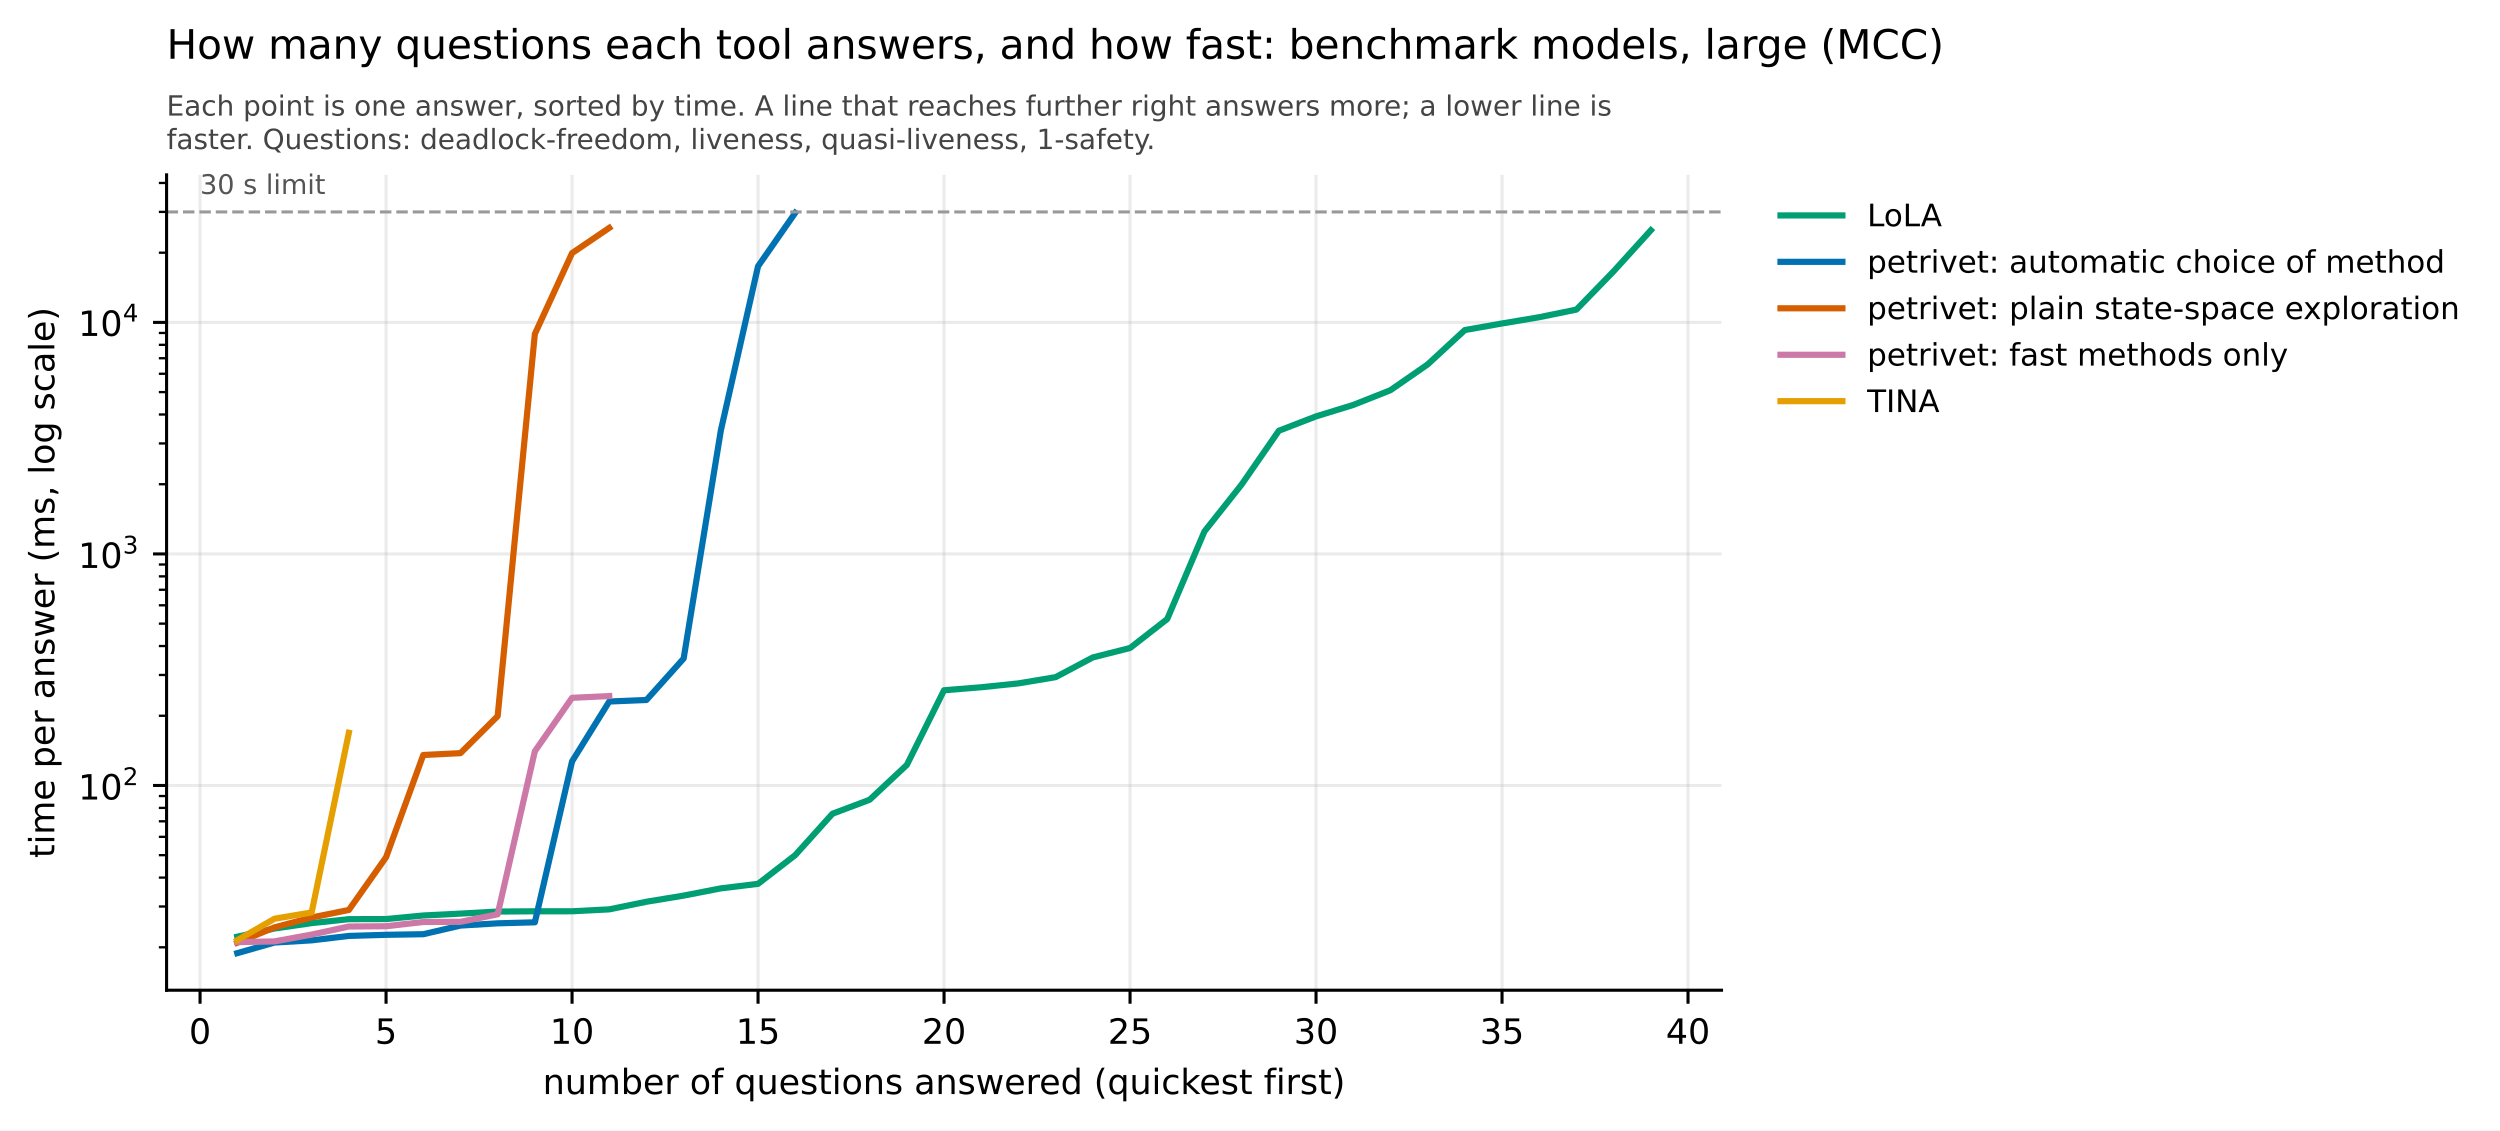
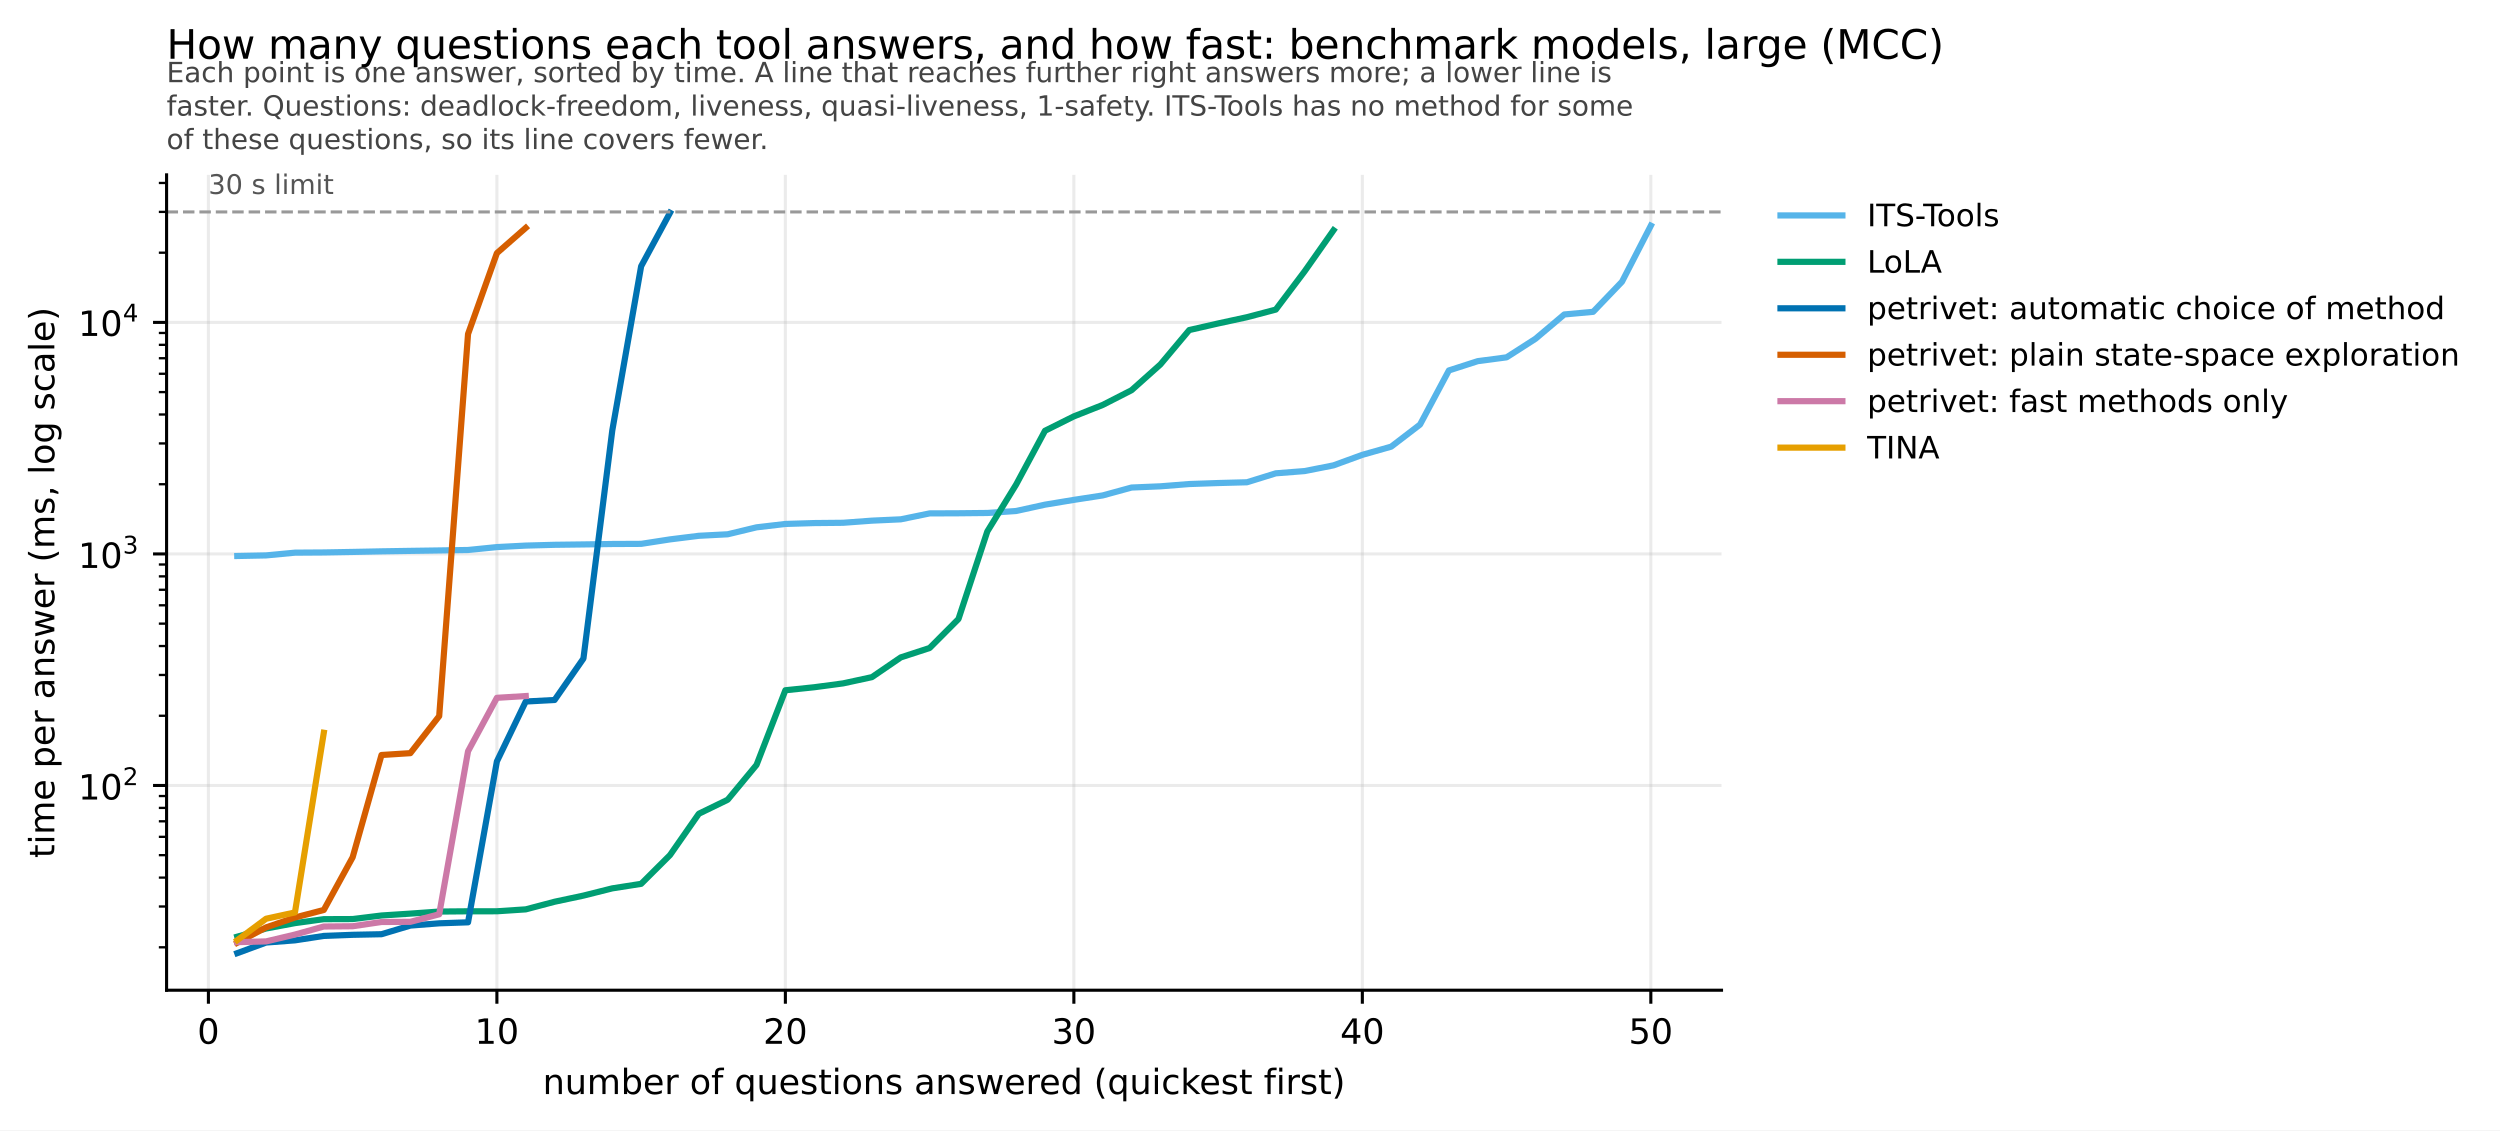
<svg xmlns="http://www.w3.org/2000/svg" xmlns:xlink="http://www.w3.org/1999/xlink" width="645.947pt" height="292.051pt" viewBox="0 0 645.947 292.051" version="1.1">
  <defs>
    <style type="text/css">*{stroke-linejoin: round; stroke-linecap: butt}</style>
  </defs>
  <g id="figure_1">
    <g id="patch_1">
      <path d="M 0 292.051  L 645.947 292.051  L 645.947 0  L 0 0  z " style="fill: #ffffff" />
    </g>
    <g id="axes_1">
      <g id="patch_2">
        <path d="M 43.041 255.85  L 444.801 255.85  L 444.801 45.178  L 43.041 45.178  z " style="fill: #ffffff" />
      </g>
      <g id="matplotlib.axis_1">
        <g id="xtick_1">
          <g id="line2d_1">
-             <path d="M 51.691 255.85  L 51.691 45.178  " clip-path="url(#p87f5ddfbbd)" style="fill: none; stroke: #b0b0b0; stroke-opacity: 0.25; stroke-width: 0.8; stroke-linecap: square" />
+             <path d="M 53.849 255.85  L 53.849 45.178  " clip-path="url(#p87f5ddfbbd)" style="fill: none; stroke: #b0b0b0; stroke-opacity: 0.25; stroke-width: 0.8; stroke-linecap: square" />
          </g>
          <g id="line2d_2">
            <defs>
              <path id="ma35104eba8" d="M 0 0  L 0 3.5  " style="stroke: #000000; stroke-width: 0.8" />
            </defs>
            <g>
-               <use xlink:href="#ma35104eba8" x="51.691" y="255.85" style="stroke: #000000; stroke-width: 0.8" />
+               <use xlink:href="#ma35104eba8" x="53.849" y="255.85" style="stroke: #000000; stroke-width: 0.8" />
            </g>
          </g>
          <g id="text_1">
-             <text style="font-size: 9px; font-family: 'DejaVu Sans', 'Bitstream Vera Sans', 'Computer Modern Sans Serif', 'Lucida Grande', 'Verdana', 'Geneva', 'Lucid', 'Arial', 'Helvetica', 'Avant Garde', sans-serif; text-anchor: middle" x="51.691" y="269.688" transform="rotate(-0 51.69104 269.6882)">0</text>
+             <text style="font-size: 9px; font-family: 'DejaVu Sans', 'Bitstream Vera Sans', 'Computer Modern Sans Serif', 'Lucida Grande', 'Verdana', 'Geneva', 'Lucid', 'Arial', 'Helvetica', 'Avant Garde', sans-serif; text-anchor: middle" x="53.849" y="269.688" transform="rotate(-0 53.84872 269.6882)">0</text>
          </g>
        </g>
        <g id="xtick_2">
          <g id="line2d_3">
-             <path d="M 99.748 255.85  L 99.748 45.178  " clip-path="url(#p87f5ddfbbd)" style="fill: none; stroke: #b0b0b0; stroke-opacity: 0.25; stroke-width: 0.8; stroke-linecap: square" />
+             <path d="M 128.387 255.85  L 128.387 45.178  " clip-path="url(#p87f5ddfbbd)" style="fill: none; stroke: #b0b0b0; stroke-opacity: 0.25; stroke-width: 0.8; stroke-linecap: square" />
          </g>
          <g id="line2d_4">
            <g>
-               <use xlink:href="#ma35104eba8" x="99.748" y="255.85" style="stroke: #000000; stroke-width: 0.8" />
+               <use xlink:href="#ma35104eba8" x="128.387" y="255.85" style="stroke: #000000; stroke-width: 0.8" />
            </g>
          </g>
          <g id="text_2">
-             <text style="font-size: 9px; font-family: 'DejaVu Sans', 'Bitstream Vera Sans', 'Computer Modern Sans Serif', 'Lucida Grande', 'Verdana', 'Geneva', 'Lucid', 'Arial', 'Helvetica', 'Avant Garde', sans-serif; text-anchor: middle" x="99.748" y="269.688" transform="rotate(-0 99.74845 269.6882)">5</text>
+             <text style="font-size: 9px; font-family: 'DejaVu Sans', 'Bitstream Vera Sans', 'Computer Modern Sans Serif', 'Lucida Grande', 'Verdana', 'Geneva', 'Lucid', 'Arial', 'Helvetica', 'Avant Garde', sans-serif; text-anchor: middle" x="128.387" y="269.688" transform="rotate(-0 128.3868 269.6882)">10</text>
          </g>
        </g>
        <g id="xtick_3">
          <g id="line2d_5">
-             <path d="M 147.806 255.85  L 147.806 45.178  " clip-path="url(#p87f5ddfbbd)" style="fill: none; stroke: #b0b0b0; stroke-opacity: 0.25; stroke-width: 0.8; stroke-linecap: square" />
+             <path d="M 202.925 255.85  L 202.925 45.178  " clip-path="url(#p87f5ddfbbd)" style="fill: none; stroke: #b0b0b0; stroke-opacity: 0.25; stroke-width: 0.8; stroke-linecap: square" />
          </g>
          <g id="line2d_6">
            <g>
-               <use xlink:href="#ma35104eba8" x="147.806" y="255.85" style="stroke: #000000; stroke-width: 0.8" />
+               <use xlink:href="#ma35104eba8" x="202.925" y="255.85" style="stroke: #000000; stroke-width: 0.8" />
            </g>
          </g>
          <g id="text_3">
-             <text style="font-size: 9px; font-family: 'DejaVu Sans', 'Bitstream Vera Sans', 'Computer Modern Sans Serif', 'Lucida Grande', 'Verdana', 'Geneva', 'Lucid', 'Arial', 'Helvetica', 'Avant Garde', sans-serif; text-anchor: middle" x="147.806" y="269.688" transform="rotate(-0 147.8059 269.6882)">10</text>
+             <text style="font-size: 9px; font-family: 'DejaVu Sans', 'Bitstream Vera Sans', 'Computer Modern Sans Serif', 'Lucida Grande', 'Verdana', 'Geneva', 'Lucid', 'Arial', 'Helvetica', 'Avant Garde', sans-serif; text-anchor: middle" x="202.925" y="269.688" transform="rotate(-0 202.9248 269.6882)">20</text>
          </g>
        </g>
        <g id="xtick_4">
          <g id="line2d_7">
-             <path d="M 195.863 255.85  L 195.863 45.178  " clip-path="url(#p87f5ddfbbd)" style="fill: none; stroke: #b0b0b0; stroke-opacity: 0.25; stroke-width: 0.8; stroke-linecap: square" />
+             <path d="M 277.463 255.85  L 277.463 45.178  " clip-path="url(#p87f5ddfbbd)" style="fill: none; stroke: #b0b0b0; stroke-opacity: 0.25; stroke-width: 0.8; stroke-linecap: square" />
          </g>
          <g id="line2d_8">
            <g>
-               <use xlink:href="#ma35104eba8" x="195.863" y="255.85" style="stroke: #000000; stroke-width: 0.8" />
+               <use xlink:href="#ma35104eba8" x="277.463" y="255.85" style="stroke: #000000; stroke-width: 0.8" />
            </g>
          </g>
          <g id="text_4">
-             <text style="font-size: 9px; font-family: 'DejaVu Sans', 'Bitstream Vera Sans', 'Computer Modern Sans Serif', 'Lucida Grande', 'Verdana', 'Geneva', 'Lucid', 'Arial', 'Helvetica', 'Avant Garde', sans-serif; text-anchor: middle" x="195.863" y="269.688" transform="rotate(-0 195.8633 269.6882)">15</text>
+             <text style="font-size: 9px; font-family: 'DejaVu Sans', 'Bitstream Vera Sans', 'Computer Modern Sans Serif', 'Lucida Grande', 'Verdana', 'Geneva', 'Lucid', 'Arial', 'Helvetica', 'Avant Garde', sans-serif; text-anchor: middle" x="277.463" y="269.688" transform="rotate(-0 277.4628 269.6882)">30</text>
          </g>
        </g>
        <g id="xtick_5">
          <g id="line2d_9">
-             <path d="M 243.921 255.85  L 243.921 45.178  " clip-path="url(#p87f5ddfbbd)" style="fill: none; stroke: #b0b0b0; stroke-opacity: 0.25; stroke-width: 0.8; stroke-linecap: square" />
+             <path d="M 352.001 255.85  L 352.001 45.178  " clip-path="url(#p87f5ddfbbd)" style="fill: none; stroke: #b0b0b0; stroke-opacity: 0.25; stroke-width: 0.8; stroke-linecap: square" />
          </g>
          <g id="line2d_10">
            <g>
-               <use xlink:href="#ma35104eba8" x="243.921" y="255.85" style="stroke: #000000; stroke-width: 0.8" />
+               <use xlink:href="#ma35104eba8" x="352.001" y="255.85" style="stroke: #000000; stroke-width: 0.8" />
            </g>
          </g>
          <g id="text_5">
-             <text style="font-size: 9px; font-family: 'DejaVu Sans', 'Bitstream Vera Sans', 'Computer Modern Sans Serif', 'Lucida Grande', 'Verdana', 'Geneva', 'Lucid', 'Arial', 'Helvetica', 'Avant Garde', sans-serif; text-anchor: middle" x="243.921" y="269.688" transform="rotate(-0 243.9207 269.6882)">20</text>
+             <text style="font-size: 9px; font-family: 'DejaVu Sans', 'Bitstream Vera Sans', 'Computer Modern Sans Serif', 'Lucida Grande', 'Verdana', 'Geneva', 'Lucid', 'Arial', 'Helvetica', 'Avant Garde', sans-serif; text-anchor: middle" x="352.001" y="269.688" transform="rotate(-0 352.0009 269.6882)">40</text>
          </g>
        </g>
        <g id="xtick_6">
          <g id="line2d_11">
-             <path d="M 291.978 255.85  L 291.978 45.178  " clip-path="url(#p87f5ddfbbd)" style="fill: none; stroke: #b0b0b0; stroke-opacity: 0.25; stroke-width: 0.8; stroke-linecap: square" />
+             <path d="M 426.539 255.85  L 426.539 45.178  " clip-path="url(#p87f5ddfbbd)" style="fill: none; stroke: #b0b0b0; stroke-opacity: 0.25; stroke-width: 0.8; stroke-linecap: square" />
          </g>
          <g id="line2d_12">
            <g>
-               <use xlink:href="#ma35104eba8" x="291.978" y="255.85" style="stroke: #000000; stroke-width: 0.8" />
+               <use xlink:href="#ma35104eba8" x="426.539" y="255.85" style="stroke: #000000; stroke-width: 0.8" />
            </g>
          </g>
          <g id="text_6">
-             <text style="font-size: 9px; font-family: 'DejaVu Sans', 'Bitstream Vera Sans', 'Computer Modern Sans Serif', 'Lucida Grande', 'Verdana', 'Geneva', 'Lucid', 'Arial', 'Helvetica', 'Avant Garde', sans-serif; text-anchor: middle" x="291.978" y="269.688" transform="rotate(-0 291.9781 269.6882)">25</text>
-           </g>
-         </g>
-         <g id="xtick_7">
-           <g id="line2d_13">
-             <path d="M 340.036 255.85  L 340.036 45.178  " clip-path="url(#p87f5ddfbbd)" style="fill: none; stroke: #b0b0b0; stroke-opacity: 0.25; stroke-width: 0.8; stroke-linecap: square" />
-           </g>
-           <g id="line2d_14">
-             <g>
-               <use xlink:href="#ma35104eba8" x="340.036" y="255.85" style="stroke: #000000; stroke-width: 0.8" />
-             </g>
-           </g>
-           <g id="text_7">
-             <text style="font-size: 9px; font-family: 'DejaVu Sans', 'Bitstream Vera Sans', 'Computer Modern Sans Serif', 'Lucida Grande', 'Verdana', 'Geneva', 'Lucid', 'Arial', 'Helvetica', 'Avant Garde', sans-serif; text-anchor: middle" x="340.036" y="269.688" transform="rotate(-0 340.0355 269.6882)">30</text>
-           </g>
-         </g>
-         <g id="xtick_8">
-           <g id="line2d_15">
-             <path d="M 388.093 255.85  L 388.093 45.178  " clip-path="url(#p87f5ddfbbd)" style="fill: none; stroke: #b0b0b0; stroke-opacity: 0.25; stroke-width: 0.8; stroke-linecap: square" />
-           </g>
-           <g id="line2d_16">
-             <g>
-               <use xlink:href="#ma35104eba8" x="388.093" y="255.85" style="stroke: #000000; stroke-width: 0.8" />
-             </g>
-           </g>
-           <g id="text_8">
-             <text style="font-size: 9px; font-family: 'DejaVu Sans', 'Bitstream Vera Sans', 'Computer Modern Sans Serif', 'Lucida Grande', 'Verdana', 'Geneva', 'Lucid', 'Arial', 'Helvetica', 'Avant Garde', sans-serif; text-anchor: middle" x="388.093" y="269.688" transform="rotate(-0 388.093 269.6882)">35</text>
-           </g>
-         </g>
-         <g id="xtick_9">
-           <g id="line2d_17">
-             <path d="M 436.15 255.85  L 436.15 45.178  " clip-path="url(#p87f5ddfbbd)" style="fill: none; stroke: #b0b0b0; stroke-opacity: 0.25; stroke-width: 0.8; stroke-linecap: square" />
-           </g>
-           <g id="line2d_18">
-             <g>
-               <use xlink:href="#ma35104eba8" x="436.15" y="255.85" style="stroke: #000000; stroke-width: 0.8" />
-             </g>
-           </g>
-           <g id="text_9">
-             <text style="font-size: 9px; font-family: 'DejaVu Sans', 'Bitstream Vera Sans', 'Computer Modern Sans Serif', 'Lucida Grande', 'Verdana', 'Geneva', 'Lucid', 'Arial', 'Helvetica', 'Avant Garde', sans-serif; text-anchor: middle" x="436.15" y="269.688" transform="rotate(-0 436.1504 269.6882)">40</text>
-           </g>
-         </g>
-         <g id="text_10">
+             <text style="font-size: 9px; font-family: 'DejaVu Sans', 'Bitstream Vera Sans', 'Computer Modern Sans Serif', 'Lucida Grande', 'Verdana', 'Geneva', 'Lucid', 'Arial', 'Helvetica', 'Avant Garde', sans-serif; text-anchor: middle" x="426.539" y="269.688" transform="rotate(-0 426.5389 269.6882)">50</text>
+           </g>
+         </g>
+         <g id="text_7">
          <text style="font-size: 9px; font-family: 'DejaVu Sans', 'Bitstream Vera Sans', 'Computer Modern Sans Serif', 'Lucida Grande', 'Verdana', 'Geneva', 'Lucid', 'Arial', 'Helvetica', 'Avant Garde', sans-serif; text-anchor: middle" x="243.921" y="282.689" transform="rotate(-0 243.9207 282.689)">number of questions answered (quickest first)</text>
        </g>
      </g>
      <g id="matplotlib.axis_2">
        <g id="ytick_1">
-           <g id="line2d_19">
+           <g id="line2d_13">
            <path d="M 43.041 202.946  L 444.801 202.946  " clip-path="url(#p87f5ddfbbd)" style="fill: none; stroke: #b0b0b0; stroke-opacity: 0.25; stroke-width: 0.8; stroke-linecap: square" />
          </g>
-           <g id="line2d_20">
+           <g id="line2d_14">
            <defs>
              <path id="m93a46b6993" d="M 0 0  L -3.5 0  " style="stroke: #000000; stroke-width: 0.8" />
            </defs>
            <g>
              <use xlink:href="#m93a46b6993" x="43.041" y="202.946" style="stroke: #000000; stroke-width: 0.8" />
            </g>
          </g>
-           <g id="text_11">
+           <g id="text_8">
            <g transform="translate(20.2007 207.1756)">
              <text>
                <tspan x="0" y="-0.602" style="font-size: 9px; font-family: 'DejaVu Sans'">1</tspan>
                <tspan x="5.726" y="-0.602" style="font-size: 9px; font-family: 'DejaVu Sans'">0</tspan>
                <tspan x="11.538" y="-4.319" style="font-size: 6.3px; font-family: 'DejaVu Sans'">2</tspan>
              </text>
            </g>
          </g>
        </g>
        <g id="ytick_2">
-           <g id="line2d_21">
+           <g id="line2d_15">
            <path d="M 43.041 143.122  L 444.801 143.122  " clip-path="url(#p87f5ddfbbd)" style="fill: none; stroke: #b0b0b0; stroke-opacity: 0.25; stroke-width: 0.8; stroke-linecap: square" />
          </g>
-           <g id="line2d_22">
+           <g id="line2d_16">
            <g>
              <use xlink:href="#m93a46b6993" x="43.041" y="143.122" style="stroke: #000000; stroke-width: 0.8" />
            </g>
          </g>
-           <g id="text_12">
+           <g id="text_9">
            <g transform="translate(20.2007 147.3516)">
              <text>
                <tspan x="0" y="-0.602" style="font-size: 9px; font-family: 'DejaVu Sans'">1</tspan>
                <tspan x="5.726" y="-0.602" style="font-size: 9px; font-family: 'DejaVu Sans'">0</tspan>
                <tspan x="11.538" y="-4.319" style="font-size: 6.3px; font-family: 'DejaVu Sans'">3</tspan>
              </text>
            </g>
          </g>
        </g>
        <g id="ytick_3">
-           <g id="line2d_23">
+           <g id="line2d_17">
            <path d="M 43.041 83.298  L 444.801 83.298  " clip-path="url(#p87f5ddfbbd)" style="fill: none; stroke: #b0b0b0; stroke-opacity: 0.25; stroke-width: 0.8; stroke-linecap: square" />
          </g>
-           <g id="line2d_24">
+           <g id="line2d_18">
            <g>
              <use xlink:href="#m93a46b6993" x="43.041" y="83.298" style="stroke: #000000; stroke-width: 0.8" />
            </g>
          </g>
-           <g id="text_13">
+           <g id="text_10">
            <g transform="translate(20.2007 87.48265)">
              <text>
                <tspan x="0" y="-0.689" style="font-size: 9px; font-family: 'DejaVu Sans'">1</tspan>
                <tspan x="5.726" y="-0.689" style="font-size: 9px; font-family: 'DejaVu Sans'">0</tspan>
                <tspan x="11.538" y="-4.406" style="font-size: 6.3px; font-family: 'DejaVu Sans'">4</tspan>
              </text>
            </g>
          </g>
        </g>
        <g id="ytick_4">
-           <g id="line2d_25">
+           <g id="line2d_19">
            <defs>
              <path id="m6f67aa445a" d="M 0 0  L -2 0  " style="stroke: #000000; stroke-width: 0.6" />
            </defs>
            <g>
              <use xlink:href="#m6f67aa445a" x="43.041" y="244.761" style="stroke: #000000; stroke-width: 0.6" />
            </g>
          </g>
        </g>
        <g id="ytick_5">
+           <g id="line2d_20">
+             <g>
+               <use xlink:href="#m6f67aa445a" x="43.041" y="234.226" style="stroke: #000000; stroke-width: 0.6" />
+             </g>
+           </g>
+         </g>
+         <g id="ytick_6">
+           <g id="line2d_21">
+             <g>
+               <use xlink:href="#m6f67aa445a" x="43.041" y="226.752" style="stroke: #000000; stroke-width: 0.6" />
+             </g>
+           </g>
+         </g>
+         <g id="ytick_7">
+           <g id="line2d_22">
+             <g>
+               <use xlink:href="#m6f67aa445a" x="43.041" y="220.954" style="stroke: #000000; stroke-width: 0.6" />
+             </g>
+           </g>
+         </g>
+         <g id="ytick_8">
+           <g id="line2d_23">
+             <g>
+               <use xlink:href="#m6f67aa445a" x="43.041" y="216.217" style="stroke: #000000; stroke-width: 0.6" />
+             </g>
+           </g>
+         </g>
+         <g id="ytick_9">
+           <g id="line2d_24">
+             <g>
+               <use xlink:href="#m6f67aa445a" x="43.041" y="212.212" style="stroke: #000000; stroke-width: 0.6" />
+             </g>
+           </g>
+         </g>
+         <g id="ytick_10">
+           <g id="line2d_25">
+             <g>
+               <use xlink:href="#m6f67aa445a" x="43.041" y="208.743" style="stroke: #000000; stroke-width: 0.6" />
+             </g>
+           </g>
+         </g>
+         <g id="ytick_11">
          <g id="line2d_26">
            <g>
-               <use xlink:href="#m6f67aa445a" x="43.041" y="234.226" style="stroke: #000000; stroke-width: 0.6" />
-             </g>
-           </g>
-         </g>
-         <g id="ytick_6">
+               <use xlink:href="#m6f67aa445a" x="43.041" y="205.683" style="stroke: #000000; stroke-width: 0.6" />
+             </g>
+           </g>
+         </g>
+         <g id="ytick_12">
          <g id="line2d_27">
            <g>
-               <use xlink:href="#m6f67aa445a" x="43.041" y="226.752" style="stroke: #000000; stroke-width: 0.6" />
-             </g>
-           </g>
-         </g>
-         <g id="ytick_7">
+               <use xlink:href="#m6f67aa445a" x="43.041" y="184.937" style="stroke: #000000; stroke-width: 0.6" />
+             </g>
+           </g>
+         </g>
+         <g id="ytick_13">
          <g id="line2d_28">
            <g>
-               <use xlink:href="#m6f67aa445a" x="43.041" y="220.954" style="stroke: #000000; stroke-width: 0.6" />
-             </g>
-           </g>
-         </g>
-         <g id="ytick_8">
+               <use xlink:href="#m6f67aa445a" x="43.041" y="174.402" style="stroke: #000000; stroke-width: 0.6" />
+             </g>
+           </g>
+         </g>
+         <g id="ytick_14">
          <g id="line2d_29">
            <g>
-               <use xlink:href="#m6f67aa445a" x="43.041" y="216.217" style="stroke: #000000; stroke-width: 0.6" />
-             </g>
-           </g>
-         </g>
-         <g id="ytick_9">
+               <use xlink:href="#m6f67aa445a" x="43.041" y="166.928" style="stroke: #000000; stroke-width: 0.6" />
+             </g>
+           </g>
+         </g>
+         <g id="ytick_15">
          <g id="line2d_30">
            <g>
-               <use xlink:href="#m6f67aa445a" x="43.041" y="212.212" style="stroke: #000000; stroke-width: 0.6" />
-             </g>
-           </g>
-         </g>
-         <g id="ytick_10">
+               <use xlink:href="#m6f67aa445a" x="43.041" y="161.13" style="stroke: #000000; stroke-width: 0.6" />
+             </g>
+           </g>
+         </g>
+         <g id="ytick_16">
          <g id="line2d_31">
            <g>
-               <use xlink:href="#m6f67aa445a" x="43.041" y="208.743" style="stroke: #000000; stroke-width: 0.6" />
-             </g>
-           </g>
-         </g>
-         <g id="ytick_11">
+               <use xlink:href="#m6f67aa445a" x="43.041" y="156.394" style="stroke: #000000; stroke-width: 0.6" />
+             </g>
+           </g>
+         </g>
+         <g id="ytick_17">
          <g id="line2d_32">
            <g>
-               <use xlink:href="#m6f67aa445a" x="43.041" y="205.683" style="stroke: #000000; stroke-width: 0.6" />
-             </g>
-           </g>
-         </g>
-         <g id="ytick_12">
+               <use xlink:href="#m6f67aa445a" x="43.041" y="152.388" style="stroke: #000000; stroke-width: 0.6" />
+             </g>
+           </g>
+         </g>
+         <g id="ytick_18">
          <g id="line2d_33">
            <g>
-               <use xlink:href="#m6f67aa445a" x="43.041" y="184.937" style="stroke: #000000; stroke-width: 0.6" />
-             </g>
-           </g>
-         </g>
-         <g id="ytick_13">
+               <use xlink:href="#m6f67aa445a" x="43.041" y="148.919" style="stroke: #000000; stroke-width: 0.6" />
+             </g>
+           </g>
+         </g>
+         <g id="ytick_19">
          <g id="line2d_34">
            <g>
-               <use xlink:href="#m6f67aa445a" x="43.041" y="174.402" style="stroke: #000000; stroke-width: 0.6" />
-             </g>
-           </g>
-         </g>
-         <g id="ytick_14">
+               <use xlink:href="#m6f67aa445a" x="43.041" y="145.859" style="stroke: #000000; stroke-width: 0.6" />
+             </g>
+           </g>
+         </g>
+         <g id="ytick_20">
          <g id="line2d_35">
            <g>
-               <use xlink:href="#m6f67aa445a" x="43.041" y="166.928" style="stroke: #000000; stroke-width: 0.6" />
-             </g>
-           </g>
-         </g>
-         <g id="ytick_15">
+               <use xlink:href="#m6f67aa445a" x="43.041" y="125.113" style="stroke: #000000; stroke-width: 0.6" />
+             </g>
+           </g>
+         </g>
+         <g id="ytick_21">
          <g id="line2d_36">
            <g>
-               <use xlink:href="#m6f67aa445a" x="43.041" y="161.13" style="stroke: #000000; stroke-width: 0.6" />
-             </g>
-           </g>
-         </g>
-         <g id="ytick_16">
+               <use xlink:href="#m6f67aa445a" x="43.041" y="114.578" style="stroke: #000000; stroke-width: 0.6" />
+             </g>
+           </g>
+         </g>
+         <g id="ytick_22">
          <g id="line2d_37">
            <g>
-               <use xlink:href="#m6f67aa445a" x="43.041" y="156.394" style="stroke: #000000; stroke-width: 0.6" />
-             </g>
-           </g>
-         </g>
-         <g id="ytick_17">
+               <use xlink:href="#m6f67aa445a" x="43.041" y="107.104" style="stroke: #000000; stroke-width: 0.6" />
+             </g>
+           </g>
+         </g>
+         <g id="ytick_23">
          <g id="line2d_38">
            <g>
-               <use xlink:href="#m6f67aa445a" x="43.041" y="152.388" style="stroke: #000000; stroke-width: 0.6" />
-             </g>
-           </g>
-         </g>
-         <g id="ytick_18">
+               <use xlink:href="#m6f67aa445a" x="43.041" y="101.306" style="stroke: #000000; stroke-width: 0.6" />
+             </g>
+           </g>
+         </g>
+         <g id="ytick_24">
          <g id="line2d_39">
            <g>
-               <use xlink:href="#m6f67aa445a" x="43.041" y="148.919" style="stroke: #000000; stroke-width: 0.6" />
-             </g>
-           </g>
-         </g>
-         <g id="ytick_19">
+               <use xlink:href="#m6f67aa445a" x="43.041" y="96.57" style="stroke: #000000; stroke-width: 0.6" />
+             </g>
+           </g>
+         </g>
+         <g id="ytick_25">
          <g id="line2d_40">
            <g>
-               <use xlink:href="#m6f67aa445a" x="43.041" y="145.859" style="stroke: #000000; stroke-width: 0.6" />
-             </g>
-           </g>
-         </g>
-         <g id="ytick_20">
+               <use xlink:href="#m6f67aa445a" x="43.041" y="92.565" style="stroke: #000000; stroke-width: 0.6" />
+             </g>
+           </g>
+         </g>
+         <g id="ytick_26">
          <g id="line2d_41">
            <g>
-               <use xlink:href="#m6f67aa445a" x="43.041" y="125.113" style="stroke: #000000; stroke-width: 0.6" />
-             </g>
-           </g>
-         </g>
-         <g id="ytick_21">
+               <use xlink:href="#m6f67aa445a" x="43.041" y="89.095" style="stroke: #000000; stroke-width: 0.6" />
+             </g>
+           </g>
+         </g>
+         <g id="ytick_27">
          <g id="line2d_42">
            <g>
-               <use xlink:href="#m6f67aa445a" x="43.041" y="114.578" style="stroke: #000000; stroke-width: 0.6" />
-             </g>
-           </g>
-         </g>
-         <g id="ytick_22">
+               <use xlink:href="#m6f67aa445a" x="43.041" y="86.035" style="stroke: #000000; stroke-width: 0.6" />
+             </g>
+           </g>
+         </g>
+         <g id="ytick_28">
          <g id="line2d_43">
            <g>
-               <use xlink:href="#m6f67aa445a" x="43.041" y="107.104" style="stroke: #000000; stroke-width: 0.6" />
-             </g>
-           </g>
-         </g>
-         <g id="ytick_23">
+               <use xlink:href="#m6f67aa445a" x="43.041" y="65.289" style="stroke: #000000; stroke-width: 0.6" />
+             </g>
+           </g>
+         </g>
+         <g id="ytick_29">
          <g id="line2d_44">
            <g>
-               <use xlink:href="#m6f67aa445a" x="43.041" y="101.306" style="stroke: #000000; stroke-width: 0.6" />
-             </g>
-           </g>
-         </g>
-         <g id="ytick_24">
+               <use xlink:href="#m6f67aa445a" x="43.041" y="54.754" style="stroke: #000000; stroke-width: 0.6" />
+             </g>
+           </g>
+         </g>
+         <g id="ytick_30">
          <g id="line2d_45">
            <g>
-               <use xlink:href="#m6f67aa445a" x="43.041" y="96.57" style="stroke: #000000; stroke-width: 0.6" />
-             </g>
-           </g>
-         </g>
-         <g id="ytick_25">
-           <g id="line2d_46">
-             <g>
-               <use xlink:href="#m6f67aa445a" x="43.041" y="92.565" style="stroke: #000000; stroke-width: 0.6" />
-             </g>
-           </g>
-         </g>
-         <g id="ytick_26">
-           <g id="line2d_47">
-             <g>
-               <use xlink:href="#m6f67aa445a" x="43.041" y="89.095" style="stroke: #000000; stroke-width: 0.6" />
-             </g>
-           </g>
-         </g>
-         <g id="ytick_27">
-           <g id="line2d_48">
-             <g>
-               <use xlink:href="#m6f67aa445a" x="43.041" y="86.035" style="stroke: #000000; stroke-width: 0.6" />
-             </g>
-           </g>
-         </g>
-         <g id="ytick_28">
-           <g id="line2d_49">
-             <g>
-               <use xlink:href="#m6f67aa445a" x="43.041" y="65.289" style="stroke: #000000; stroke-width: 0.6" />
-             </g>
-           </g>
-         </g>
-         <g id="ytick_29">
-           <g id="line2d_50">
-             <g>
-               <use xlink:href="#m6f67aa445a" x="43.041" y="54.754" style="stroke: #000000; stroke-width: 0.6" />
-             </g>
-           </g>
-         </g>
-         <g id="ytick_30">
-           <g id="line2d_51">
-             <g>
              <use xlink:href="#m6f67aa445a" x="43.041" y="47.28" style="stroke: #000000; stroke-width: 0.6" />
            </g>
          </g>
        </g>
-         <g id="text_14">
+         <g id="text_11">
          <text style="font-size: 9px; font-family: 'DejaVu Sans', 'Bitstream Vera Sans', 'Computer Modern Sans Serif', 'Lucida Grande', 'Verdana', 'Geneva', 'Lucid', 'Arial', 'Helvetica', 'Avant Garde', sans-serif; text-anchor: middle" x="14.039" y="150.514" transform="rotate(-90 14.03859 150.5144)">time per answer (ms, log scale)</text>
        </g>
      </g>
+       <g id="line2d_46">
+         <path d="M 61.303 143.659  L 68.756 143.505  L 76.21 142.795  L 83.664 142.743  L 91.118 142.608  L 98.572 142.456  L 106.025 142.334  L 113.479 142.223  L 120.933 142.106  L 128.387 141.355  L 135.841 140.969  L 143.294 140.766  L 150.748 140.669  L 158.202 140.557  L 165.656 140.521  L 173.11 139.367  L 180.563 138.439  L 188.017 138.048  L 195.471 136.252  L 202.925 135.378  L 210.379 135.15  L 217.832 135.076  L 225.286 134.525  L 232.74 134.182  L 240.194 132.651  L 247.648 132.619  L 255.101 132.54  L 262.555 132.03  L 270.009 130.393  L 277.463 129.157  L 284.917 128.009  L 292.37 125.969  L 299.824 125.654  L 307.278 125.064  L 314.732 124.806  L 322.186 124.608  L 329.639 122.296  L 337.093 121.713  L 344.547 120.239  L 352.001 117.52  L 359.455 115.404  L 366.908 109.696  L 374.362 95.716  L 381.816 93.314  L 389.27 92.327  L 396.724 87.544  L 404.177 81.25  L 411.631 80.57  L 419.085 72.795  L 426.539 58.314  " clip-path="url(#p87f5ddfbbd)" style="fill: none; stroke: #56b4e9; stroke-width: 1.6; stroke-linecap: square" />
+       </g>
+       <g id="line2d_47">
+         <path d="M 61.303 242.017  L 68.756 239.903  L 76.21 238.514  L 83.664 237.494  L 91.118 237.464  L 98.572 236.544  L 106.025 236.059  L 113.479 235.526  L 120.933 235.459  L 128.387 235.452  L 135.841 234.96  L 143.294 232.991  L 150.748 231.403  L 158.202 229.533  L 165.656 228.365  L 173.11 220.938  L 180.563 210.254  L 188.017 206.633  L 195.471 197.635  L 202.925 178.347  L 210.379 177.569  L 217.832 176.573  L 225.286 174.959  L 232.74 169.86  L 240.194 167.429  L 247.648 159.943  L 255.101 137.314  L 262.555 125.183  L 270.009 111.297  L 277.463 107.582  L 284.917 104.628  L 292.37 100.822  L 299.824 94.164  L 307.278 85.279  L 314.732 83.575  L 322.186 81.958  L 329.639 79.989  L 337.093 70.094  L 344.547 59.499  " clip-path="url(#p87f5ddfbbd)" style="fill: none; stroke: #009e73; stroke-width: 1.6; stroke-linecap: square" />
+       </g>
+       <g id="line2d_48">
+         <path d="M 61.303 246.274  L 68.756 243.531  L 76.21 242.964  L 83.664 241.823  L 91.118 241.536  L 98.572 241.379  L 106.025 239.15  L 113.479 238.566  L 120.933 238.306  L 128.387 196.731  L 135.841 181.257  L 143.294 180.86  L 150.748 170.147  L 158.202 111.215  L 165.656 68.796  L 173.11 54.99  " clip-path="url(#p87f5ddfbbd)" style="fill: none; stroke: #0072b2; stroke-width: 1.6; stroke-linecap: square" />
+       </g>
+       <g id="line2d_49">
+         <path d="M 61.303 243.591  L 68.756 239.616  L 76.21 237.061  L 83.664 235.116  L 91.118 221.497  L 98.572 195.076  L 106.025 194.599  L 113.479 185.03  L 120.933 86.293  L 128.387 65.4  L 135.841 58.876  " clip-path="url(#p87f5ddfbbd)" style="fill: none; stroke: #d55e00; stroke-width: 1.6; stroke-linecap: square" />
+       </g>
+       <g id="line2d_50">
+         <path d="M 61.303 243.431  L 68.756 243.236  L 76.21 241.469  L 83.664 239.389  L 91.118 239.319  L 98.572 238.222  L 106.025 238.178  L 113.479 236.237  L 120.933 194.107  L 128.387 180.3  L 135.841 179.843  " clip-path="url(#p87f5ddfbbd)" style="fill: none; stroke: #cc79a7; stroke-width: 1.6; stroke-linecap: square" />
+       </g>
+       <g id="line2d_51">
+         <path d="M 61.303 242.921  L 68.756 237.378  L 76.21 235.751  L 83.664 189.328  " clip-path="url(#p87f5ddfbbd)" style="fill: none; stroke: #e69f00; stroke-width: 1.6; stroke-linecap: square" />
+       </g>
      <g id="line2d_52">
-         <path d="M 61.303 242.017  L 70.914 239.903  L 80.525 238.514  L 90.137 237.494  L 99.748 237.464  L 109.36 236.544  L 118.971 236.059  L 128.583 235.526  L 138.194 235.459  L 147.806 235.452  L 157.417 234.96  L 167.029 232.991  L 176.64 231.403  L 186.252 229.533  L 195.863 228.365  L 205.475 220.938  L 215.086 210.254  L 224.698 206.633  L 234.309 197.635  L 243.921 178.347  L 253.532 177.569  L 263.144 176.573  L 272.755 174.959  L 282.367 169.86  L 291.978 167.429  L 301.59 159.943  L 311.201 137.314  L 320.813 125.183  L 330.424 111.297  L 340.036 107.582  L 349.647 104.628  L 359.259 100.822  L 368.87 94.164  L 378.481 85.279  L 388.093 83.575  L 397.704 81.958  L 407.316 79.989  L 416.927 70.094  L 426.539 59.499  " clip-path="url(#p87f5ddfbbd)" style="fill: none; stroke: #009e73; stroke-width: 1.6; stroke-linecap: square" />
-       </g>
-       <g id="line2d_53">
-         <path d="M 61.303 246.274  L 70.914 243.531  L 80.525 242.964  L 90.137 241.823  L 99.748 241.536  L 109.36 241.379  L 118.971 239.15  L 128.583 238.566  L 138.194 238.306  L 147.806 196.731  L 157.417 181.257  L 167.029 180.86  L 176.64 170.147  L 186.252 111.215  L 195.863 68.796  L 205.475 54.99  " clip-path="url(#p87f5ddfbbd)" style="fill: none; stroke: #0072b2; stroke-width: 1.6; stroke-linecap: square" />
-       </g>
-       <g id="line2d_54">
-         <path d="M 61.303 243.591  L 70.914 239.616  L 80.525 237.061  L 90.137 235.116  L 99.748 221.497  L 109.36 195.076  L 118.971 194.599  L 128.583 185.03  L 138.194 86.293  L 147.806 65.4  L 157.417 58.876  " clip-path="url(#p87f5ddfbbd)" style="fill: none; stroke: #d55e00; stroke-width: 1.6; stroke-linecap: square" />
-       </g>
-       <g id="line2d_55">
-         <path d="M 61.303 243.431  L 70.914 243.236  L 80.525 241.469  L 90.137 239.389  L 99.748 239.319  L 109.36 238.222  L 118.971 238.178  L 128.583 236.237  L 138.194 194.107  L 147.806 180.3  L 157.417 179.843  " clip-path="url(#p87f5ddfbbd)" style="fill: none; stroke: #cc79a7; stroke-width: 1.6; stroke-linecap: square" />
-       </g>
-       <g id="line2d_56">
-         <path d="M 61.303 242.921  L 70.914 237.378  L 80.525 235.751  L 90.137 189.328  " clip-path="url(#p87f5ddfbbd)" style="fill: none; stroke: #e69f00; stroke-width: 1.6; stroke-linecap: square" />
-       </g>
-       <g id="line2d_57">
        <path d="M 43.041 54.754  L 444.801 54.754  " clip-path="url(#p87f5ddfbbd)" style="fill: none; stroke-dasharray: 2.96,1.28; stroke-dashoffset: 0; stroke: #999999; stroke-width: 0.8" />
      </g>
      <g id="patch_3">
        <path d="M 43.041 255.85  L 43.041 45.178  " style="fill: none; stroke: #000000; stroke-width: 0.8; stroke-linejoin: miter; stroke-linecap: square" />
      </g>
      <g id="patch_4">
        <path d="M 43.041 255.85  L 444.801 255.85  " style="fill: none; stroke: #000000; stroke-width: 0.8; stroke-linejoin: miter; stroke-linecap: square" />
      </g>
-       <g id="text_15">
-         <text style="font-size: 7px; font-family: 'DejaVu Sans', 'Bitstream Vera Sans', 'Computer Modern Sans Serif', 'Lucida Grande', 'Verdana', 'Geneva', 'Lucid', 'Arial', 'Helvetica', 'Avant Garde', sans-serif; text-anchor: start; fill: #555555" x="51.691" y="50.128" transform="rotate(-0 51.69104 50.1283)">30 s limit</text>
-       </g>
-       <g id="text_16">
-         <text style="font-size: 7.2px; font-family: 'DejaVu Sans', 'Bitstream Vera Sans', 'Computer Modern Sans Serif', 'Lucida Grande', 'Verdana', 'Geneva', 'Lucid', 'Arial', 'Helvetica', 'Avant Garde', sans-serif; fill: #444444" transform="translate(43.0407 29.87256)">Each point is one answer, sorted by time. A line that reaches further right answers more; a lower line is</text>
-         <text style="font-size: 7.2px; font-family: 'DejaVu Sans', 'Bitstream Vera Sans', 'Computer Modern Sans Serif', 'Lucida Grande', 'Verdana', 'Geneva', 'Lucid', 'Arial', 'Helvetica', 'Avant Garde', sans-serif; fill: #444444" transform="translate(43.0407 38.51453)">faster. Questions: deadlock-freedom, liveness, quasi-liveness, 1-safety.</text>
-       </g>
-       <g id="text_17">
+       <g id="text_12">
+         <text style="font-size: 7px; font-family: 'DejaVu Sans', 'Bitstream Vera Sans', 'Computer Modern Sans Serif', 'Lucida Grande', 'Verdana', 'Geneva', 'Lucid', 'Arial', 'Helvetica', 'Avant Garde', sans-serif; text-anchor: start; fill: #555555" x="53.849" y="50.128" transform="rotate(-0 53.84872 50.1283)">30 s limit</text>
+       </g>
+       <g id="text_13">
+         <text style="font-size: 7.2px; font-family: 'DejaVu Sans', 'Bitstream Vera Sans', 'Computer Modern Sans Serif', 'Lucida Grande', 'Verdana', 'Geneva', 'Lucid', 'Arial', 'Helvetica', 'Avant Garde', sans-serif; fill: #444444" transform="translate(43.0407 21.23059)">Each point is one answer, sorted by time. A line that reaches further right answers more; a lower line is</text>
+         <text style="font-size: 7.2px; font-family: 'DejaVu Sans', 'Bitstream Vera Sans', 'Computer Modern Sans Serif', 'Lucida Grande', 'Verdana', 'Geneva', 'Lucid', 'Arial', 'Helvetica', 'Avant Garde', sans-serif; fill: #444444" transform="translate(43.0407 29.87256)">faster. Questions: deadlock-freedom, liveness, quasi-liveness, 1-safety. ITS-Tools has no method for some</text>
+         <text style="font-size: 7.2px; font-family: 'DejaVu Sans', 'Bitstream Vera Sans', 'Computer Modern Sans Serif', 'Lucida Grande', 'Verdana', 'Geneva', 'Lucid', 'Arial', 'Helvetica', 'Avant Garde', sans-serif; fill: #444444" transform="translate(43.0407 38.51453)">of these questions, so its line covers fewer.</text>
+       </g>
+       <g id="text_14">
        <text style="font-size: 10.5px; font-family: 'DejaVu Sans', 'Bitstream Vera Sans', 'Computer Modern Sans Serif', 'Lucida Grande', 'Verdana', 'Geneva', 'Lucid', 'Arial', 'Helvetica', 'Avant Garde', sans-serif; text-anchor: start" x="43.041" y="15.178" transform="rotate(-0 43.0407 15.17836)">How many questions each tool answers, and how fast: benchmark models, large (MCC)</text>
      </g>
      <g id="legend_1">
+         <g id="line2d_53">
+           <path d="M 460.036 55.657  L 468.036 55.657  L 476.036 55.657  " style="fill: none; stroke: #56b4e9; stroke-width: 1.6; stroke-linecap: square" />
+         </g>
+         <g id="text_15">
+           <text style="font-size: 8px; font-family: 'DejaVu Sans', 'Bitstream Vera Sans', 'Computer Modern Sans Serif', 'Lucida Grande', 'Verdana', 'Geneva', 'Lucid', 'Arial', 'Helvetica', 'Avant Garde', sans-serif; text-anchor: start" x="482.436" y="58.457" transform="rotate(-0 482.4359 58.45711)">ITS-Tools</text>
+         </g>
+         <g id="line2d_54">
+           <path d="M 460.036 67.658  L 468.036 67.658  L 476.036 67.658  " style="fill: none; stroke: #009e73; stroke-width: 1.6; stroke-linecap: square" />
+         </g>
+         <g id="text_16">
+           <text style="font-size: 8px; font-family: 'DejaVu Sans', 'Bitstream Vera Sans', 'Computer Modern Sans Serif', 'Lucida Grande', 'Verdana', 'Geneva', 'Lucid', 'Arial', 'Helvetica', 'Avant Garde', sans-serif; text-anchor: start" x="482.436" y="70.458" transform="rotate(-0 482.4359 70.45773)">LoLA</text>
+         </g>
+         <g id="line2d_55">
+           <path d="M 460.036 79.658  L 468.036 79.658  L 476.036 79.658  " style="fill: none; stroke: #0072b2; stroke-width: 1.6; stroke-linecap: square" />
+         </g>
+         <g id="text_17">
+           <text style="font-size: 8px; font-family: 'DejaVu Sans', 'Bitstream Vera Sans', 'Computer Modern Sans Serif', 'Lucida Grande', 'Verdana', 'Geneva', 'Lucid', 'Arial', 'Helvetica', 'Avant Garde', sans-serif; text-anchor: start" x="482.436" y="82.458" transform="rotate(-0 482.4359 82.45836)">petrivet: automatic choice of method</text>
+         </g>
+         <g id="line2d_56">
+           <path d="M 460.036 91.659  L 468.036 91.659  L 476.036 91.659  " style="fill: none; stroke: #d55e00; stroke-width: 1.6; stroke-linecap: square" />
+         </g>
+         <g id="text_18">
+           <text style="font-size: 8px; font-family: 'DejaVu Sans', 'Bitstream Vera Sans', 'Computer Modern Sans Serif', 'Lucida Grande', 'Verdana', 'Geneva', 'Lucid', 'Arial', 'Helvetica', 'Avant Garde', sans-serif; text-anchor: start" x="482.436" y="94.459" transform="rotate(-0 482.4359 94.45898)">petrivet: plain state-space exploration</text>
+         </g>
+         <g id="line2d_57">
+           <path d="M 460.036 103.66  L 468.036 103.66  L 476.036 103.66  " style="fill: none; stroke: #cc79a7; stroke-width: 1.6; stroke-linecap: square" />
+         </g>
+         <g id="text_19">
+           <text style="font-size: 8px; font-family: 'DejaVu Sans', 'Bitstream Vera Sans', 'Computer Modern Sans Serif', 'Lucida Grande', 'Verdana', 'Geneva', 'Lucid', 'Arial', 'Helvetica', 'Avant Garde', sans-serif; text-anchor: start" x="482.436" y="106.46" transform="rotate(-0 482.4359 106.4596)">petrivet: fast methods only</text>
+         </g>
        <g id="line2d_58">
-           <path d="M 460.036 55.657  L 468.036 55.657  L 476.036 55.657  " style="fill: none; stroke: #009e73; stroke-width: 1.6; stroke-linecap: square" />
-         </g>
-         <g id="text_18">
-           <text style="font-size: 8px; font-family: 'DejaVu Sans', 'Bitstream Vera Sans', 'Computer Modern Sans Serif', 'Lucida Grande', 'Verdana', 'Geneva', 'Lucid', 'Arial', 'Helvetica', 'Avant Garde', sans-serif; text-anchor: start" x="482.436" y="58.457" transform="rotate(-0 482.4359 58.45711)">LoLA</text>
-         </g>
-         <g id="line2d_59">
-           <path d="M 460.036 67.658  L 468.036 67.658  L 476.036 67.658  " style="fill: none; stroke: #0072b2; stroke-width: 1.6; stroke-linecap: square" />
-         </g>
-         <g id="text_19">
-           <text style="font-size: 8px; font-family: 'DejaVu Sans', 'Bitstream Vera Sans', 'Computer Modern Sans Serif', 'Lucida Grande', 'Verdana', 'Geneva', 'Lucid', 'Arial', 'Helvetica', 'Avant Garde', sans-serif; text-anchor: start" x="482.436" y="70.458" transform="rotate(-0 482.4359 70.45773)">petrivet: automatic choice of method</text>
-         </g>
-         <g id="line2d_60">
-           <path d="M 460.036 79.658  L 468.036 79.658  L 476.036 79.658  " style="fill: none; stroke: #d55e00; stroke-width: 1.6; stroke-linecap: square" />
+           <path d="M 460.036 115.66  L 468.036 115.66  L 476.036 115.66  " style="fill: none; stroke: #e69f00; stroke-width: 1.6; stroke-linecap: square" />
        </g>
        <g id="text_20">
-           <text style="font-size: 8px; font-family: 'DejaVu Sans', 'Bitstream Vera Sans', 'Computer Modern Sans Serif', 'Lucida Grande', 'Verdana', 'Geneva', 'Lucid', 'Arial', 'Helvetica', 'Avant Garde', sans-serif; text-anchor: start" x="482.436" y="82.458" transform="rotate(-0 482.4359 82.45836)">petrivet: plain state-space exploration</text>
-         </g>
-         <g id="line2d_61">
-           <path d="M 460.036 91.659  L 468.036 91.659  L 476.036 91.659  " style="fill: none; stroke: #cc79a7; stroke-width: 1.6; stroke-linecap: square" />
-         </g>
-         <g id="text_21">
-           <text style="font-size: 8px; font-family: 'DejaVu Sans', 'Bitstream Vera Sans', 'Computer Modern Sans Serif', 'Lucida Grande', 'Verdana', 'Geneva', 'Lucid', 'Arial', 'Helvetica', 'Avant Garde', sans-serif; text-anchor: start" x="482.436" y="94.459" transform="rotate(-0 482.4359 94.45898)">petrivet: fast methods only</text>
-         </g>
-         <g id="line2d_62">
-           <path d="M 460.036 103.66  L 468.036 103.66  L 476.036 103.66  " style="fill: none; stroke: #e69f00; stroke-width: 1.6; stroke-linecap: square" />
-         </g>
-         <g id="text_22">
-           <text style="font-size: 8px; font-family: 'DejaVu Sans', 'Bitstream Vera Sans', 'Computer Modern Sans Serif', 'Lucida Grande', 'Verdana', 'Geneva', 'Lucid', 'Arial', 'Helvetica', 'Avant Garde', sans-serif; text-anchor: start" x="482.436" y="106.46" transform="rotate(-0 482.4359 106.4596)">TINA</text>
+           <text style="font-size: 8px; font-family: 'DejaVu Sans', 'Bitstream Vera Sans', 'Computer Modern Sans Serif', 'Lucida Grande', 'Verdana', 'Geneva', 'Lucid', 'Arial', 'Helvetica', 'Avant Garde', sans-serif; text-anchor: start" x="482.436" y="118.46" transform="rotate(-0 482.4359 118.4602)">TINA</text>
        </g>
      </g>
    </g>
  </g>
  <defs>
    <clipPath id="p87f5ddfbbd">
      <rect x="43.041" y="45.178" width="401.76" height="210.672" />
    </clipPath>
  </defs>
</svg>
